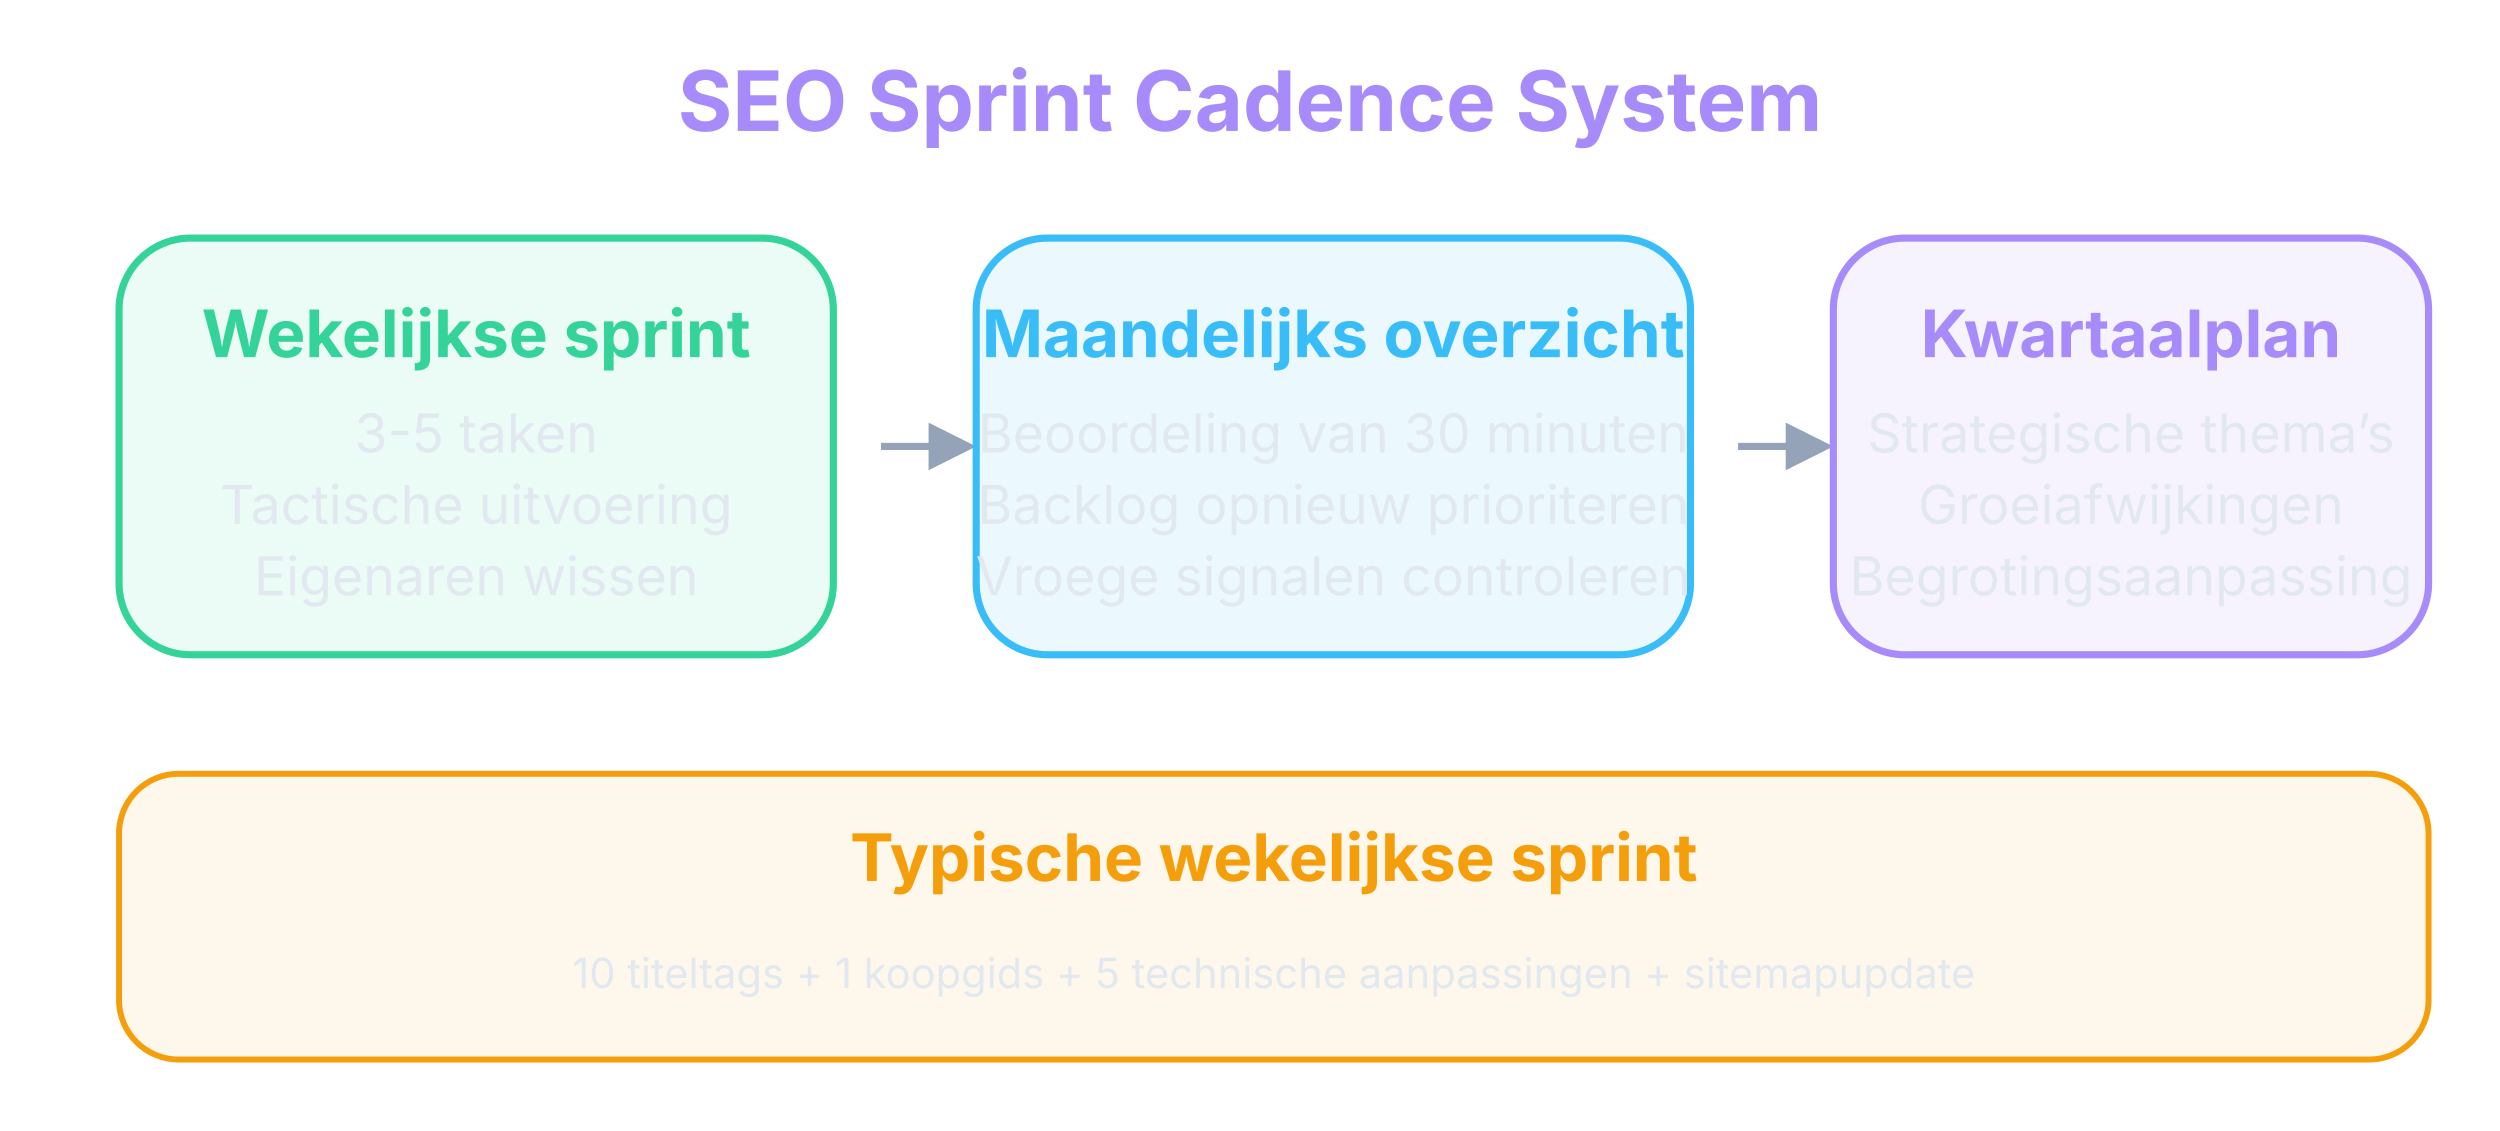
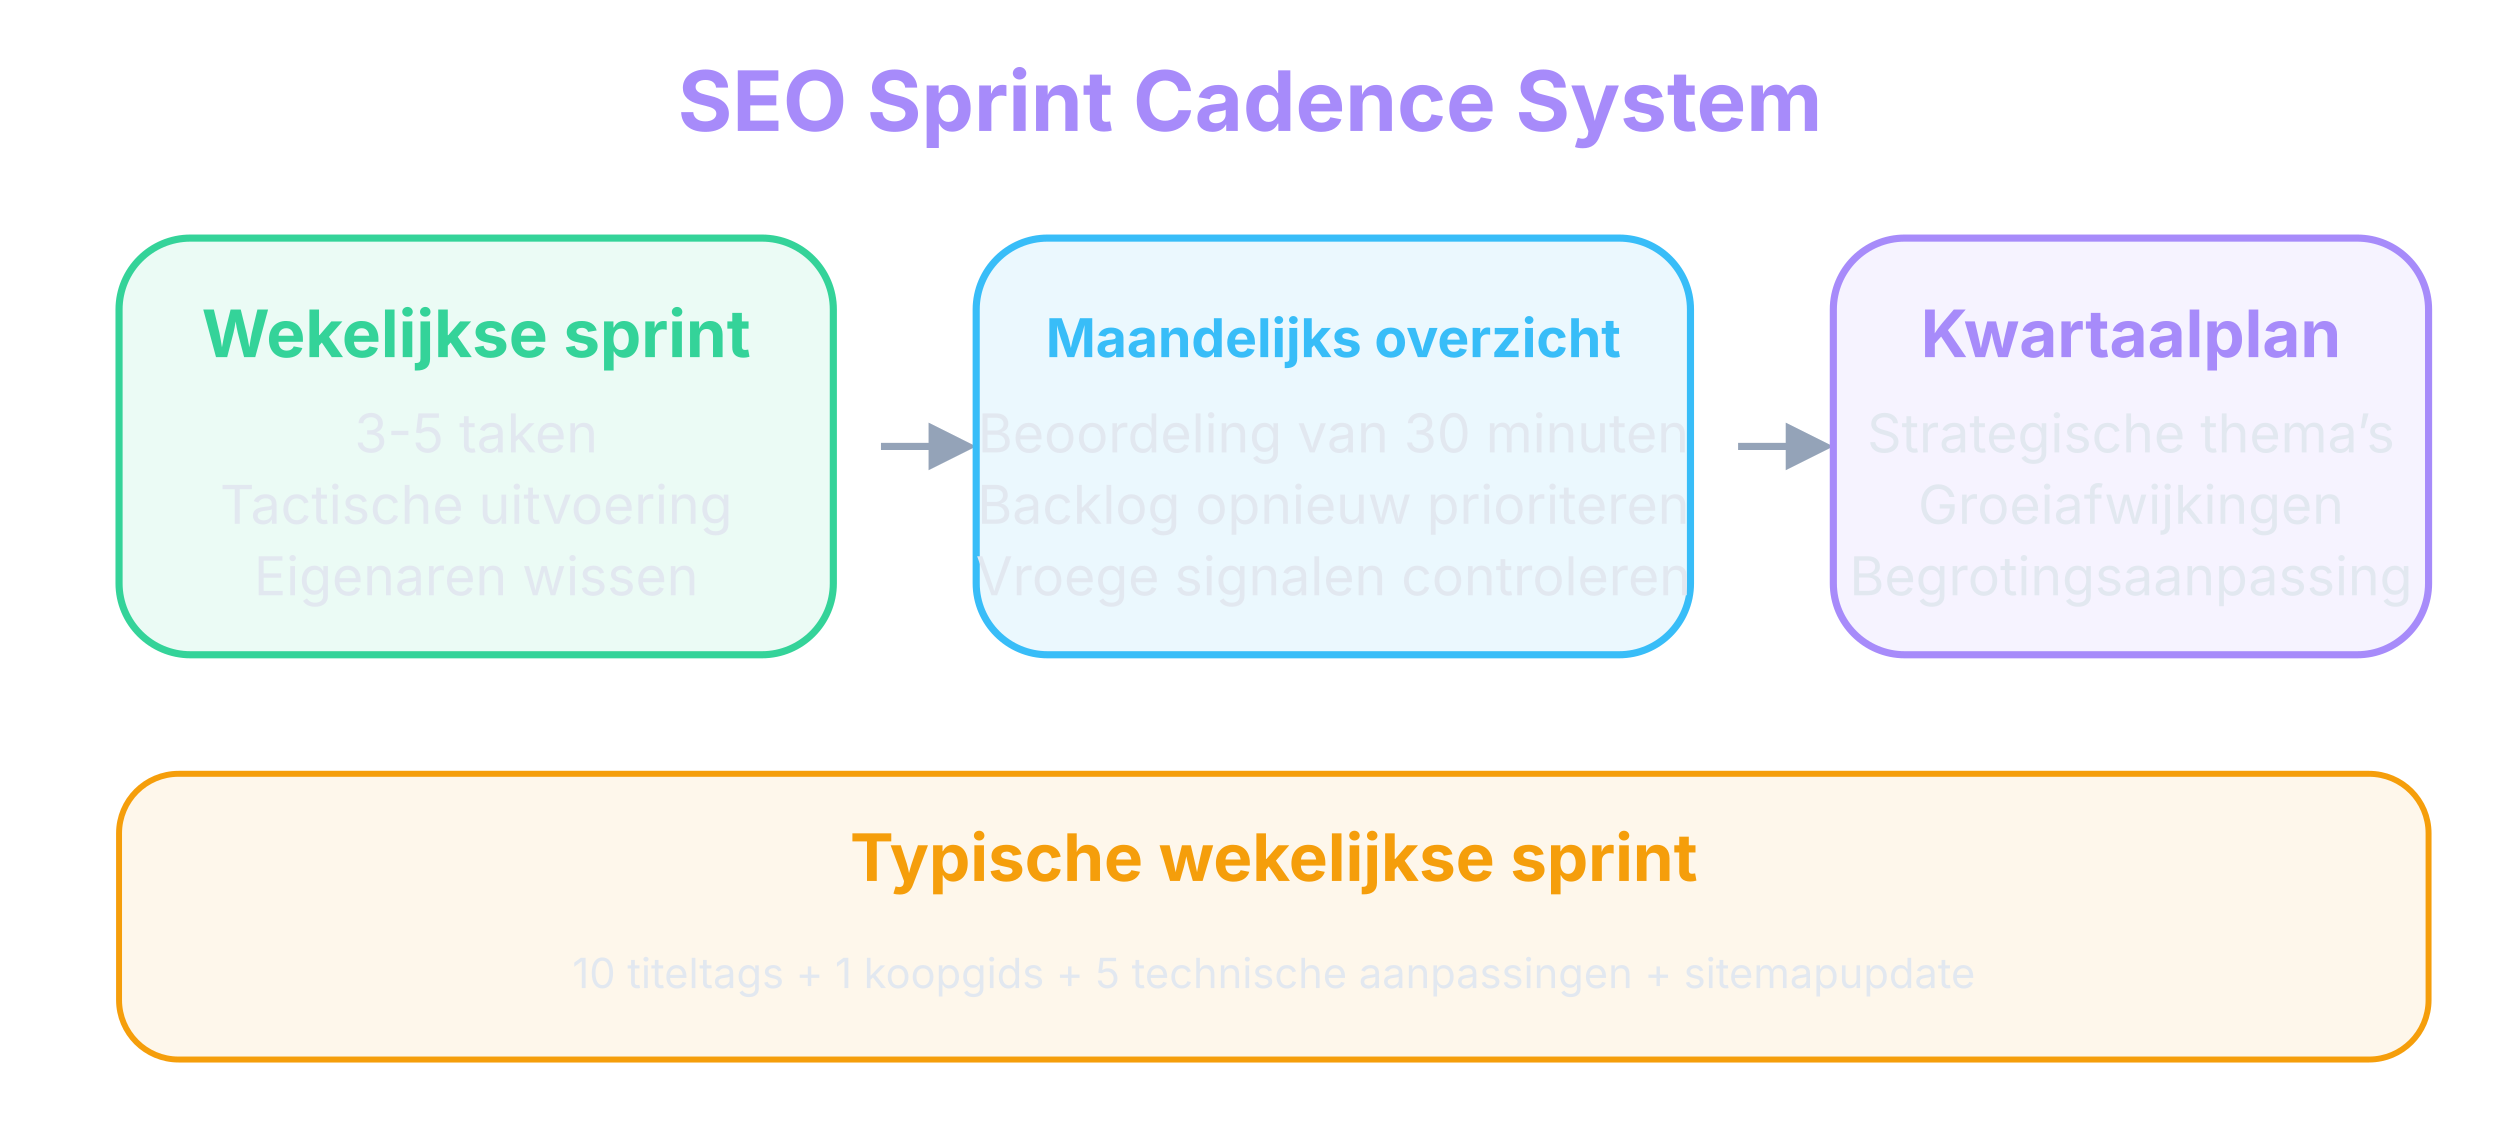
<svg xmlns="http://www.w3.org/2000/svg" viewBox="0 0 420 190" fill="none">
  <text x="210" y="22" text-anchor="middle" font-family="Inter, -apple-system, BlinkMacSystemFont, 'Segoe UI', Roboto, sans-serif" font-size="14" font-weight="bold" fill="#a78bfa">SEO Sprint Cadence System</text>
  <g transform="translate(20,40)">
    <rect width="120" height="70" rx="12" fill="#34d399" fill-opacity="0.1" stroke="#34d399" stroke-width="1.2" />
    <text x="60" y="20" text-anchor="middle" font-family="Inter, -apple-system, BlinkMacSystemFont, 'Segoe UI', Roboto, sans-serif" font-size="11" font-weight="bold" fill="#34d399">Wekelijkse sprint</text>
    <text x="60" y="36" text-anchor="middle" font-family="Inter, -apple-system, BlinkMacSystemFont, 'Segoe UI', Roboto, sans-serif" font-size="9" fill="#e2e8f0">3-5 taken</text>
    <text x="60" y="48" text-anchor="middle" font-family="Inter, -apple-system, BlinkMacSystemFont, 'Segoe UI', Roboto, sans-serif" font-size="9" fill="#e2e8f0">Tactische uitvoering</text>
    <text x="60" y="60" text-anchor="middle" font-family="Inter, -apple-system, BlinkMacSystemFont, 'Segoe UI', Roboto, sans-serif" font-size="9" fill="#e2e8f0">Eigenaren wissen</text>
  </g>
  <line x1="148" y1="75" x2="158" y2="75" stroke="#94a3b8" stroke-width="1.2" />
  <polygon points="156,71 164,75 156,79" fill="#94a3b8" />
  <g transform="translate(164,40)">
    <rect width="120" height="70" rx="12" fill="#38bdf8" fill-opacity="0.1" stroke="#38bdf8" stroke-width="1.2" />
-     <text x="60" y="20" text-anchor="middle" font-family="Inter, -apple-system, BlinkMacSystemFont, 'Segoe UI', Roboto, sans-serif" font-size="11" font-weight="bold" fill="#38bdf8">Maandelijks overzicht</text>
+     <text x="60" y="20" text-anchor="middle" font-family="Inter, -apple-system, BlinkMacSystemFont, 'Segoe UI', Roboto, sans-serif" font-size="9" font-weight="bold" fill="#38bdf8">Maandelijks overzicht</text>
    <text x="60" y="36" text-anchor="middle" font-family="Inter, -apple-system, BlinkMacSystemFont, 'Segoe UI', Roboto, sans-serif" font-size="9" fill="#e2e8f0">Beoordeling van 30 minuten</text>
    <text x="60" y="48" text-anchor="middle" font-family="Inter, -apple-system, BlinkMacSystemFont, 'Segoe UI', Roboto, sans-serif" font-size="9" fill="#e2e8f0">Backlog opnieuw prioriteren</text>
    <text x="60" y="60" text-anchor="middle" font-family="Inter, -apple-system, BlinkMacSystemFont, 'Segoe UI', Roboto, sans-serif" font-size="9" fill="#e2e8f0">Vroege signalen controleren</text>
  </g>
  <line x1="292" y1="75" x2="302" y2="75" stroke="#94a3b8" stroke-width="1.2" />
  <polygon points="300,71 308,75 300,79" fill="#94a3b8" />
  <g transform="translate(308,40)">
    <rect width="100" height="70" rx="12" fill="#a78bfa" fill-opacity="0.1" stroke="#a78bfa" stroke-width="1.2" />
    <text x="50" y="20" text-anchor="middle" font-family="Inter, -apple-system, BlinkMacSystemFont, 'Segoe UI', Roboto, sans-serif" font-size="11" font-weight="bold" fill="#a78bfa">Kwartaalplan</text>
    <text x="50" y="36" text-anchor="middle" font-family="Inter, -apple-system, BlinkMacSystemFont, 'Segoe UI', Roboto, sans-serif" font-size="9" fill="#e2e8f0">Strategische thema’s</text>
    <text x="50" y="48" text-anchor="middle" font-family="Inter, -apple-system, BlinkMacSystemFont, 'Segoe UI', Roboto, sans-serif" font-size="9" fill="#e2e8f0">Groeiafwijkingen</text>
    <text x="50" y="60" text-anchor="middle" font-family="Inter, -apple-system, BlinkMacSystemFont, 'Segoe UI', Roboto, sans-serif" font-size="9" fill="#e2e8f0">Begrotingsaanpassing</text>
  </g>
  <g transform="translate(20,130)">
    <rect width="388" height="48" rx="10" fill="#f59e0b" fill-opacity="0.08" stroke="#f59e0b" stroke-width="1" />
    <text x="194" y="18" text-anchor="middle" font-family="Inter, -apple-system, BlinkMacSystemFont, 'Segoe UI', Roboto, sans-serif" font-size="11" font-weight="bold" fill="#f59e0b">Typische wekelijkse sprint</text>
    <text x="194" y="36" text-anchor="middle" font-family="Inter, -apple-system, BlinkMacSystemFont, 'Segoe UI', Roboto, sans-serif" font-size="7" fill="#e2e8f0">10 titeltags + 1 koopgids + 5 technische aanpassingen + sitemapupdate</text>
  </g>
</svg>
